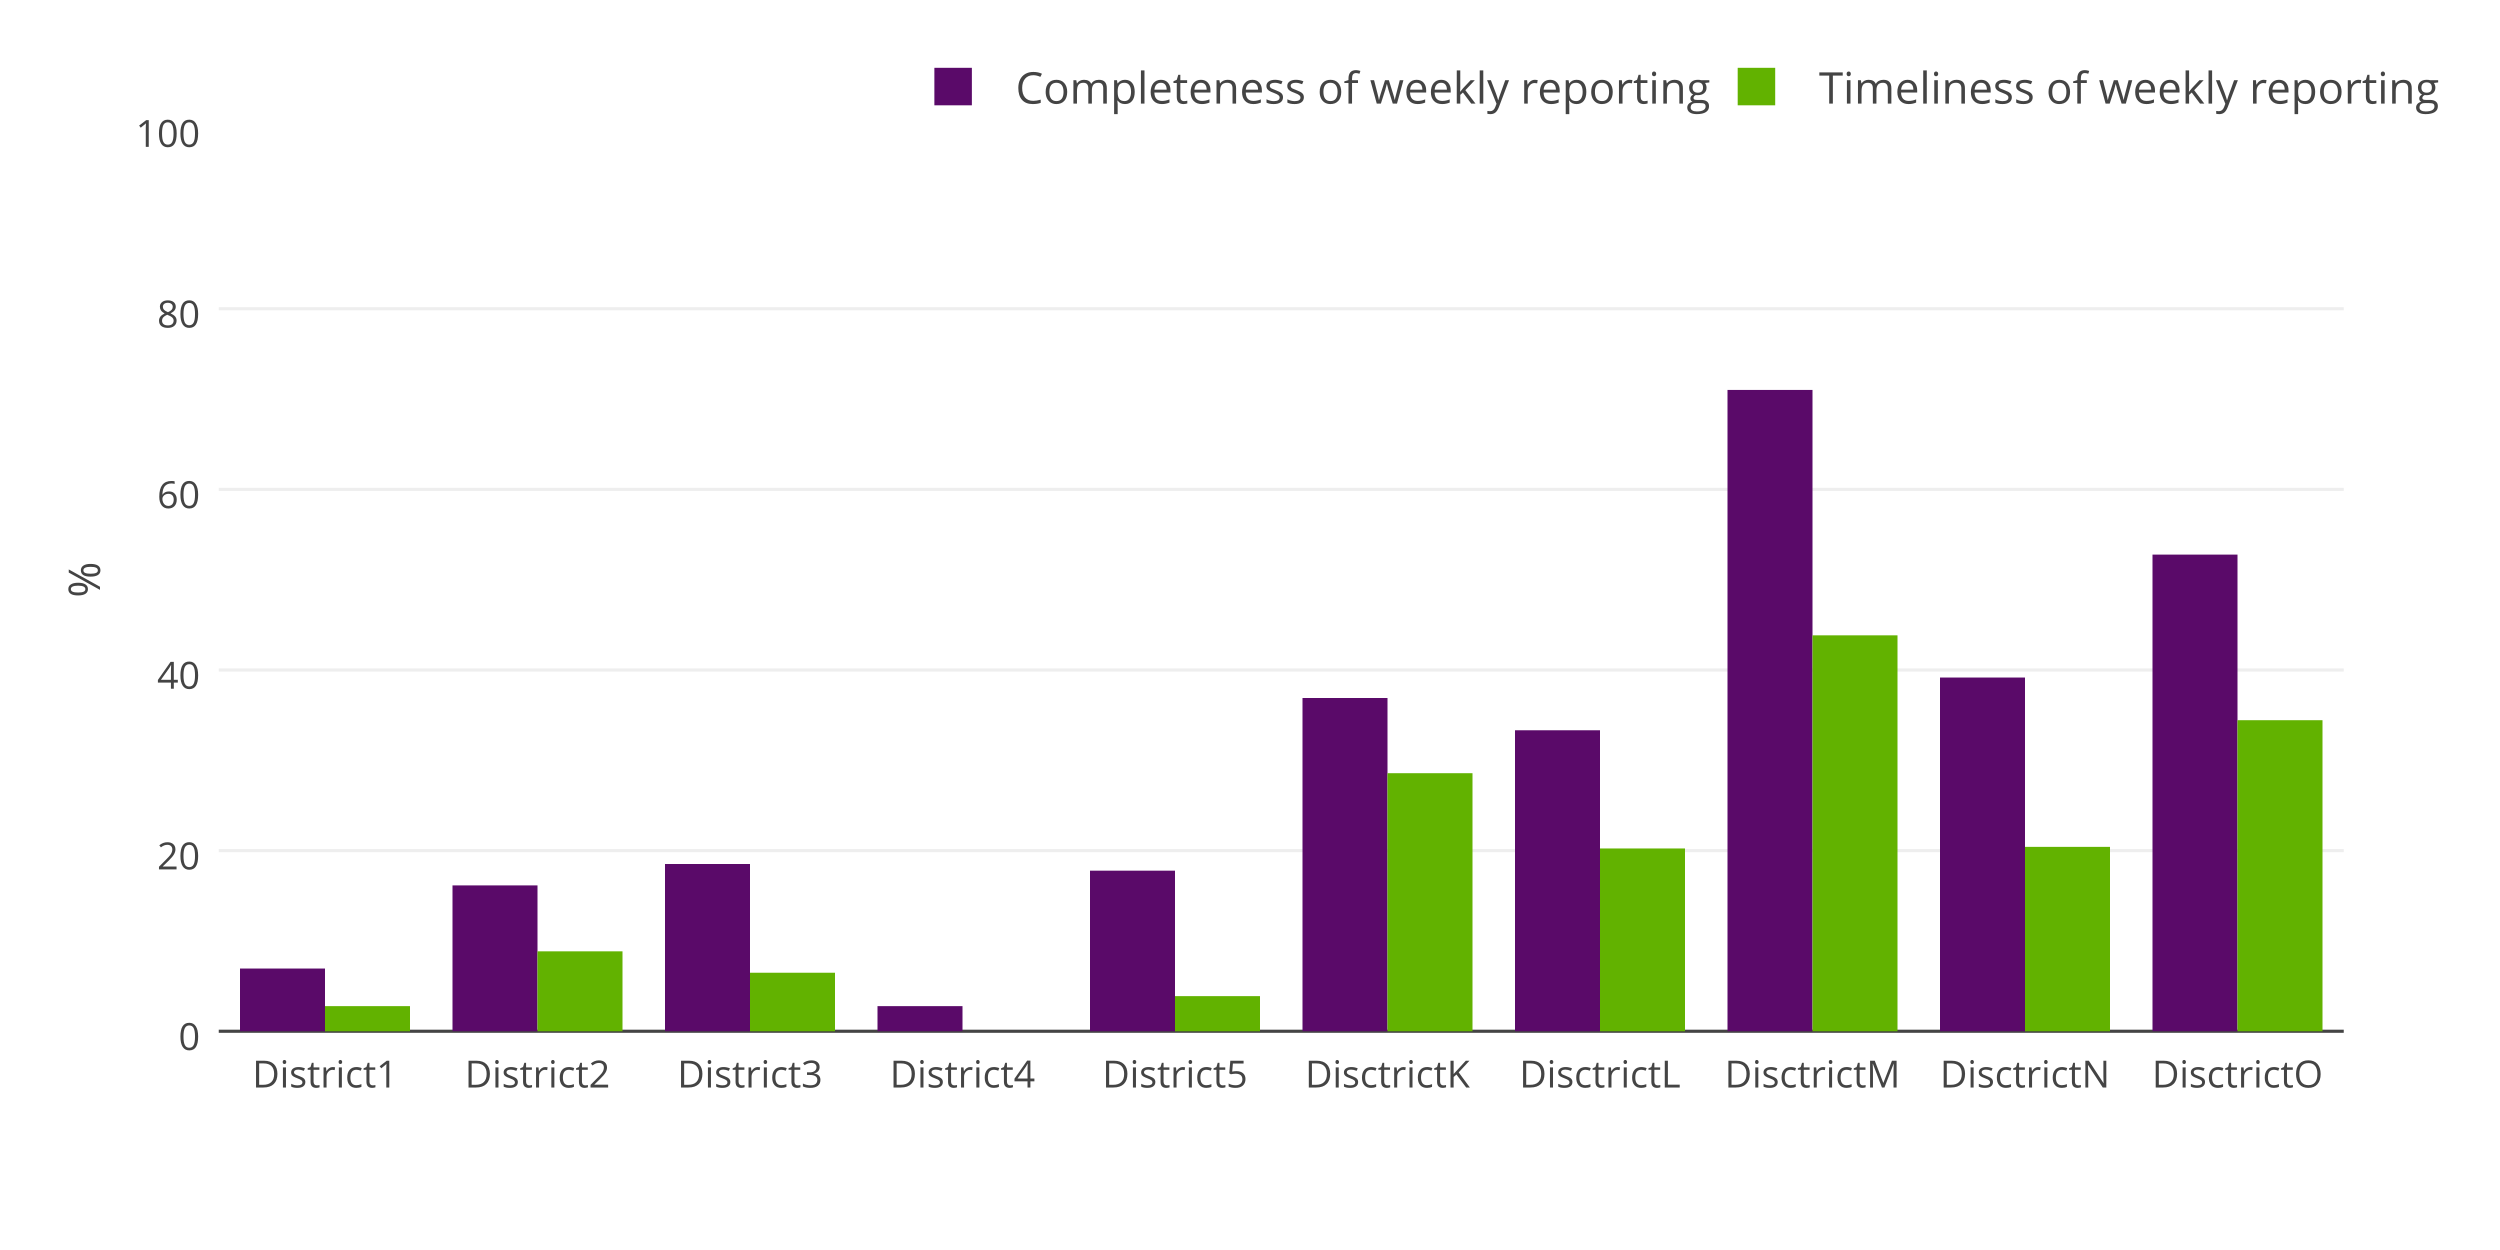
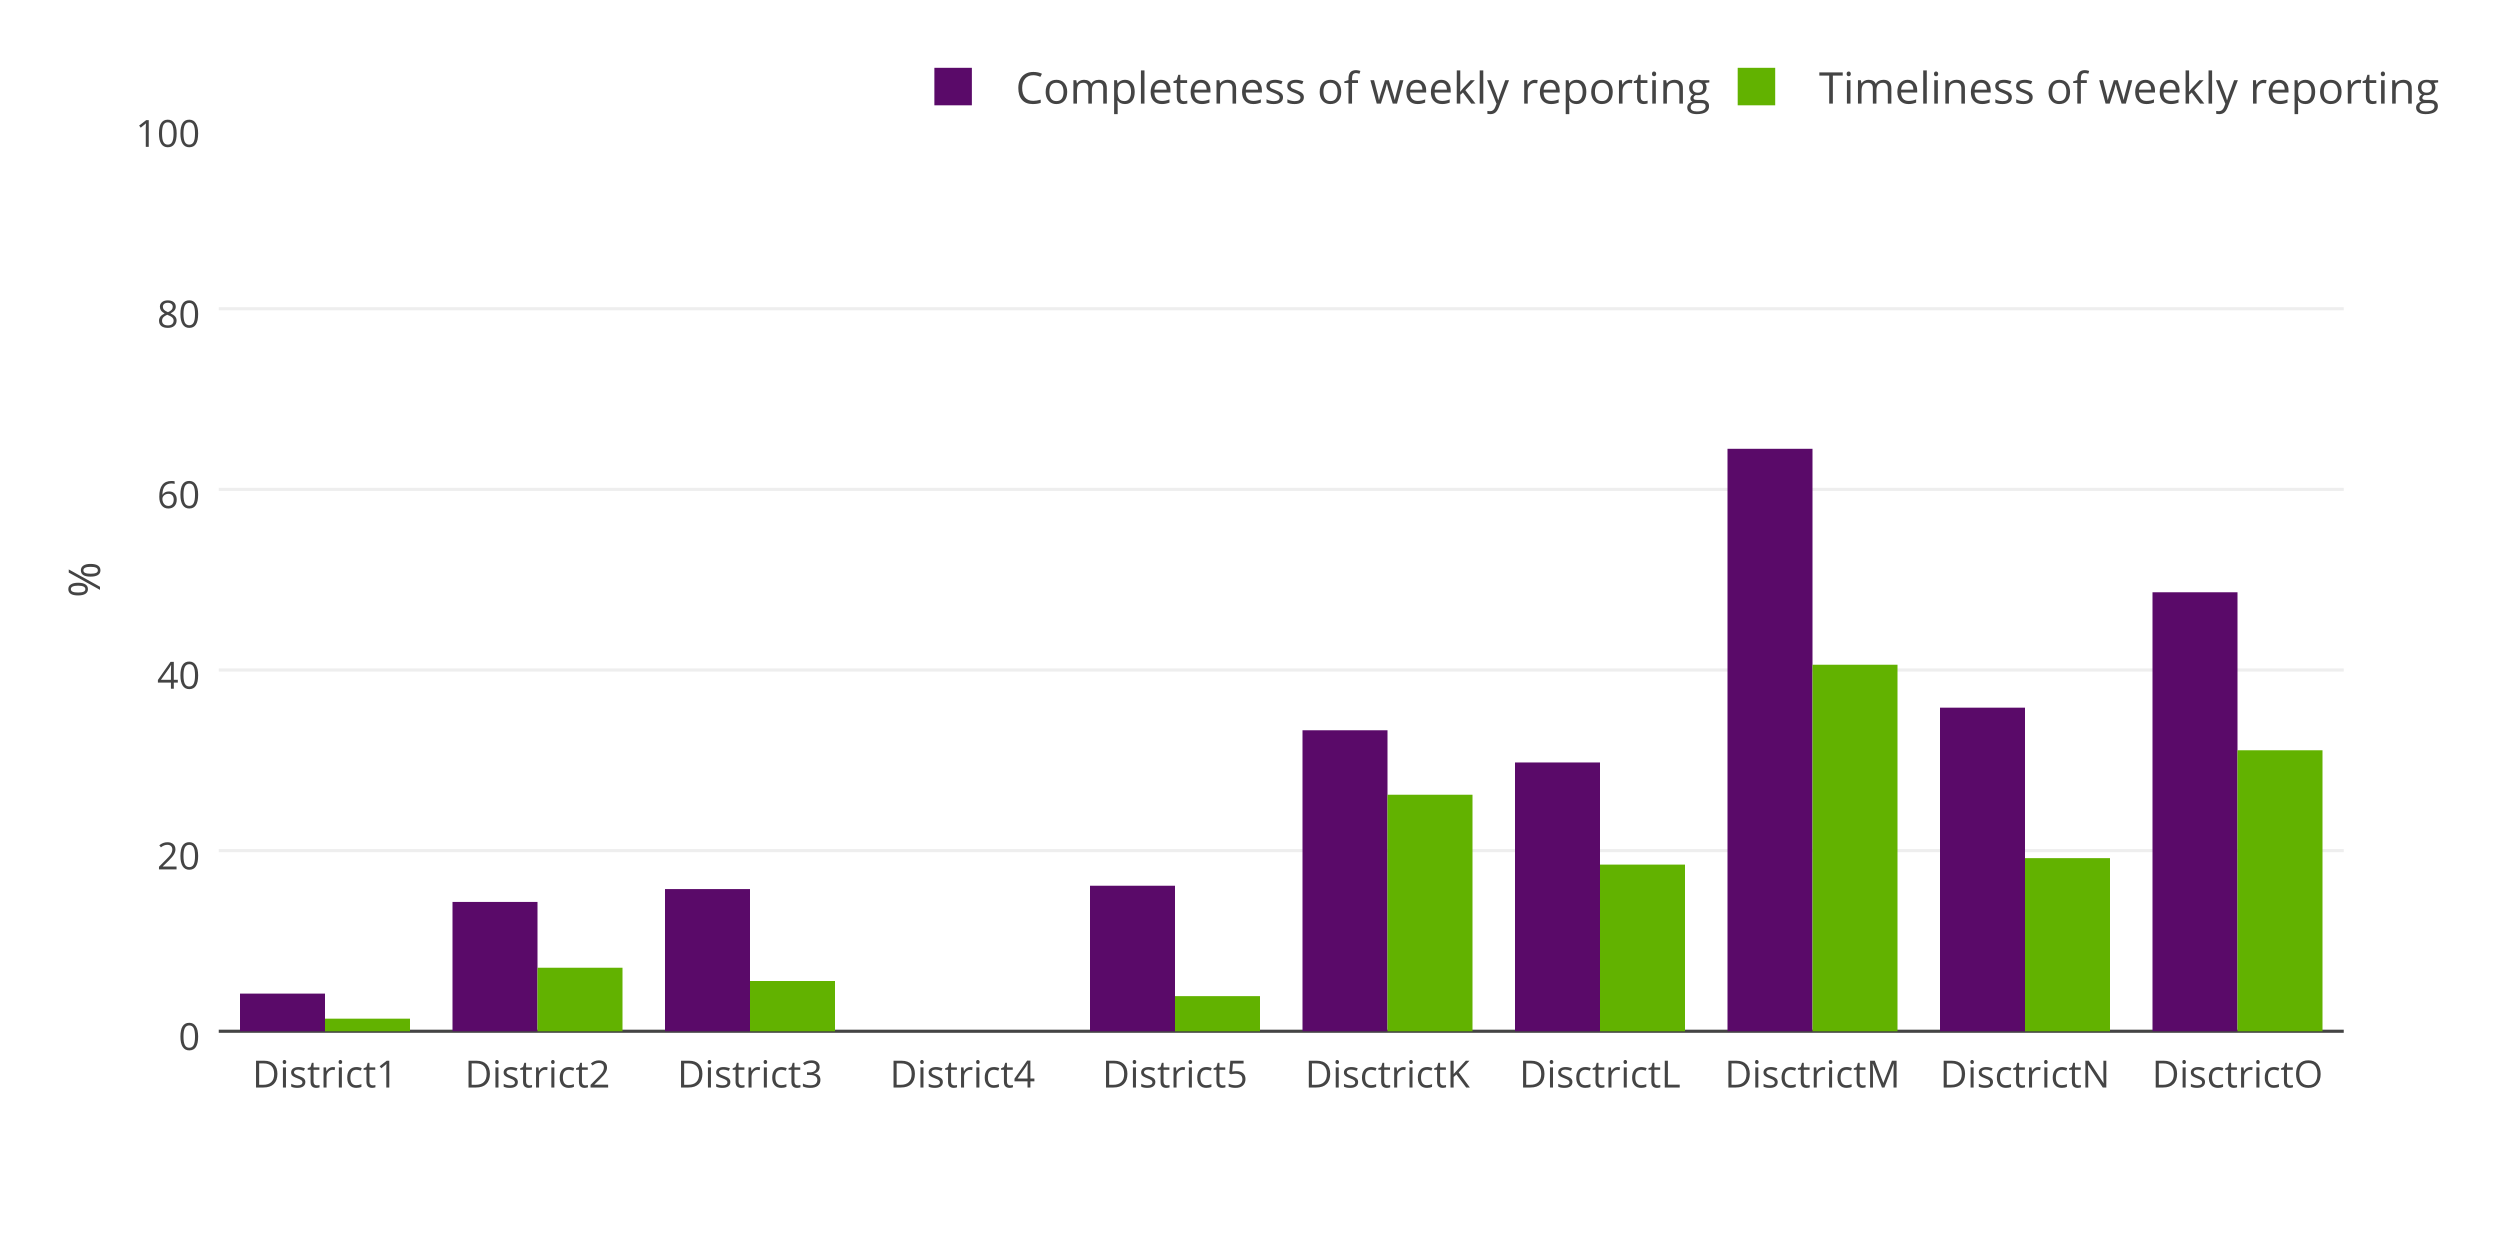
<svg xmlns="http://www.w3.org/2000/svg" class="main-svg" width="800" height="400" style="">
  <rect x="0" y="0" width="800" height="400" style="fill: rgb(255, 255, 255); fill-opacity: 1;" />
-   <defs id="defs-acc30f">
+   <defs id="defs-b2d7ff">
    <g class="gradients" />
    <g class="clips">
-       <clipPath class="axesclip" id="clipacc30fx">
+       <clipPath class="axesclip" id="clipb2d7ffx">
        <rect x="70" y="0" width="680" height="400" />
      </clipPath>
-       <clipPath class="axesclip" id="clipacc30fy">
+       <clipPath class="axesclip" id="clipb2d7ffy">
        <rect x="0" y="41" width="800" height="289" />
      </clipPath>
-       <clipPath class="axesclip" id="clipacc30fxy">
+       <clipPath class="axesclip" id="clipb2d7ffxy">
        <rect x="70" y="41" width="680" height="289" />
      </clipPath>
-       <clipPath class="plotclip" id="clipacc30fxyplot">
+       <clipPath class="plotclip" id="clipb2d7ffxyplot">
        <rect width="680" height="289" />
      </clipPath>
    </g>
  </defs>
  <g class="bglayer">
    <rect class="bg" x="66" y="37" width="688" height="297" style="fill: rgb(255, 255, 255); fill-opacity: 1; stroke-width: 0;" />
  </g>
  <g class="layer-below">
    <g class="imagelayer" />
    <g class="shapelayer" />
  </g>
  <g class="cartesianlayer">
    <g class="subplot xy">
      <g class="layer-subplot">
        <g class="shapelayer" />
        <g class="imagelayer" />
      </g>
      <g class="gridlayer" transform="translate(70,41)">
        <path class="ygrid crisp" d="M0,0h680" transform="translate(0,231.2)" style="stroke: rgb(238, 238, 238); stroke-opacity: 1; stroke-width: 1px;" />
        <path class="ygrid crisp" d="M0,0h680" transform="translate(0,173.4)" style="stroke: rgb(238, 238, 238); stroke-opacity: 1; stroke-width: 1px;" />
        <path class="ygrid crisp" d="M0,0h680" transform="translate(0,115.6)" style="stroke: rgb(238, 238, 238); stroke-opacity: 1; stroke-width: 1px;" />
        <path class="ygrid crisp" d="M0,0h680" transform="translate(0,57.8)" style="stroke: rgb(238, 238, 238); stroke-opacity: 1; stroke-width: 1px;" />
      </g>
      <g class="overgrid" />
      <g class="zerolinelayer" transform="translate(70,41)">
        <path class="yzl zl crisp" d="M0,0h680" transform="translate(0,289)" style="stroke: rgb(68, 68, 68); stroke-opacity: 1; stroke-width: 1px;" />
      </g>
      <g class="overzero" />
-       <g class="plot" transform="translate(70, 41)" clip-path="url(#clipacc30fxyplot)">
+       <g class="plot" transform="translate(70, 41)" clip-path="url(#clipb2d7ffxyplot)">
        <g class="imagelayer" />
        <g class="maplayer" />
        <g class="barlayer">
          <g class="trace bars" style="opacity: 1;">
            <g class="points">
              <g class="point">
-                 <path d="M6.8,289V268.94H34V289Z" style="stroke-width: 0px; fill: rgb(90, 10, 105); fill-opacity: 1;" />
-               </g>
-               <g class="point">
-                 <path d="M74.8,289V242.33H102V289Z" style="stroke-width: 0px; fill: rgb(90, 10, 105); fill-opacity: 1;" />
-               </g>
-               <g class="point">
-                 <path d="M142.8,289V235.48H170V289Z" style="stroke-width: 0px; fill: rgb(90, 10, 105); fill-opacity: 1;" />
-               </g>
-               <g class="point">
-                 <path d="M210.8,289V280.97H238V289Z" style="stroke-width: 0px; fill: rgb(90, 10, 105); fill-opacity: 1;" />
-               </g>
-               <g class="point">
-                 <path d="M278.8,289V237.62H306V289Z" style="stroke-width: 0px; fill: rgb(90, 10, 105); fill-opacity: 1;" />
-               </g>
-               <g class="point">
-                 <path d="M346.8,289V182.36H374V289Z" style="stroke-width: 0px; fill: rgb(90, 10, 105); fill-opacity: 1;" />
-               </g>
-               <g class="point">
-                 <path d="M414.8,289V192.68H442V289Z" style="stroke-width: 0px; fill: rgb(90, 10, 105); fill-opacity: 1;" />
-               </g>
-               <g class="point">
-                 <path d="M482.8,289V83.78H510V289Z" style="stroke-width: 0px; fill: rgb(90, 10, 105); fill-opacity: 1;" />
-               </g>
-               <g class="point">
-                 <path d="M550.8,289V175.8H578V289Z" style="stroke-width: 0px; fill: rgb(90, 10, 105); fill-opacity: 1;" />
-               </g>
-               <g class="point">
-                 <path d="M618.8,289V136.47H646V289Z" style="stroke-width: 0px; fill: rgb(90, 10, 105); fill-opacity: 1;" />
+                 <path d="M6.8,289V276.95H34V289Z" style="stroke-width: 0px; fill: rgb(90, 10, 105); fill-opacity: 1;" />
+               </g>
+               <g class="point">
+                 <path d="M74.8,289V247.62H102V289Z" style="stroke-width: 0px; fill: rgb(90, 10, 105); fill-opacity: 1;" />
+               </g>
+               <g class="point">
+                 <path d="M142.8,289V243.51H170V289Z" style="stroke-width: 0px; fill: rgb(90, 10, 105); fill-opacity: 1;" />
+               </g>
+               <g class="point">
+                 <path d="M278.8,289V242.44H306V289Z" style="stroke-width: 0px; fill: rgb(90, 10, 105); fill-opacity: 1;" />
+               </g>
+               <g class="point">
+                 <path d="M346.8,289V192.68H374V289Z" style="stroke-width: 0px; fill: rgb(90, 10, 105); fill-opacity: 1;" />
+               </g>
+               <g class="point">
+                 <path d="M414.8,289V202.99H442V289Z" style="stroke-width: 0px; fill: rgb(90, 10, 105); fill-opacity: 1;" />
+               </g>
+               <g class="point">
+                 <path d="M482.8,289V102.62H510V289Z" style="stroke-width: 0px; fill: rgb(90, 10, 105); fill-opacity: 1;" />
+               </g>
+               <g class="point">
+                 <path d="M550.8,289V185.45H578V289Z" style="stroke-width: 0px; fill: rgb(90, 10, 105); fill-opacity: 1;" />
+               </g>
+               <g class="point">
+                 <path d="M618.8,289V148.52H646V289Z" style="stroke-width: 0px; fill: rgb(90, 10, 105); fill-opacity: 1;" />
              </g>
            </g>
          </g>
          <g class="trace bars" style="opacity: 1;">
            <g class="points">
              <g class="point">
-                 <path d="M34,289V280.97H61.2V289Z" style="stroke-width: 0px; fill: rgb(98, 178, 0); fill-opacity: 1;" />
-               </g>
-               <g class="point">
-                 <path d="M102,289V263.42H129.2V289Z" style="stroke-width: 0px; fill: rgb(98, 178, 0); fill-opacity: 1;" />
-               </g>
-               <g class="point">
-                 <path d="M170,289V270.27H197.2V289Z" style="stroke-width: 0px; fill: rgb(98, 178, 0); fill-opacity: 1;" />
+                 <path d="M34,289V284.98H61.2V289Z" style="stroke-width: 0px; fill: rgb(98, 178, 0); fill-opacity: 1;" />
+               </g>
+               <g class="point">
+                 <path d="M102,289V268.68H129.2V289Z" style="stroke-width: 0px; fill: rgb(98, 178, 0); fill-opacity: 1;" />
+               </g>
+               <g class="point">
+                 <path d="M170,289V272.93H197.2V289Z" style="stroke-width: 0px; fill: rgb(98, 178, 0); fill-opacity: 1;" />
              </g>
              <g class="point">
                <path d="M306,289V277.76H333.2V289Z" style="stroke-width: 0px; fill: rgb(98, 178, 0); fill-opacity: 1;" />
              </g>
              <g class="point">
-                 <path d="M374,289V206.43H401.2V289Z" style="stroke-width: 0px; fill: rgb(98, 178, 0); fill-opacity: 1;" />
-               </g>
-               <g class="point">
-                 <path d="M442,289V230.51H469.2V289Z" style="stroke-width: 0px; fill: rgb(98, 178, 0); fill-opacity: 1;" />
-               </g>
-               <g class="point">
-                 <path d="M510,289V162.3H537.2V289Z" style="stroke-width: 0px; fill: rgb(98, 178, 0); fill-opacity: 1;" />
-               </g>
-               <g class="point">
-                 <path d="M578,289V229.99H605.2V289Z" style="stroke-width: 0px; fill: rgb(98, 178, 0); fill-opacity: 1;" />
-               </g>
-               <g class="point">
-                 <path d="M646,289V189.47H673.2V289Z" style="stroke-width: 0px; fill: rgb(98, 178, 0); fill-opacity: 1;" />
+                 <path d="M374,289V213.31H401.2V289Z" style="stroke-width: 0px; fill: rgb(98, 178, 0); fill-opacity: 1;" />
+               </g>
+               <g class="point">
+                 <path d="M442,289V235.68H469.2V289Z" style="stroke-width: 0px; fill: rgb(98, 178, 0); fill-opacity: 1;" />
+               </g>
+               <g class="point">
+                 <path d="M510,289V171.72H537.2V289Z" style="stroke-width: 0px; fill: rgb(98, 178, 0); fill-opacity: 1;" />
+               </g>
+               <g class="point">
+                 <path d="M578,289V233.6H605.2V289Z" style="stroke-width: 0px; fill: rgb(98, 178, 0); fill-opacity: 1;" />
+               </g>
+               <g class="point">
+                 <path d="M646,289V199.09H673.2V289Z" style="stroke-width: 0px; fill: rgb(98, 178, 0); fill-opacity: 1;" />
              </g>
            </g>
          </g>
        </g>
        <g class="carpetlayer" />
        <g class="boxlayer" />
        <g class="scatterlayer" />
      </g>
      <g class="overplot" />
      <path class="xlines crisp" transform="translate(70,41)" d="M-5,293.5h690" style="fill: none; stroke-width: 1px; stroke: rgb(0, 0, 0); stroke-opacity: 0;" />
      <path class="ylines crisp" transform="translate(70,41)" d="M-4.5,-5v298" stroke-width="1px" style="fill: none; stroke: rgb(0, 0, 0); stroke-opacity: 0;" />
      <g class="overlines" />
      <g class="xaxislayer" transform="translate(70,41)">
        <g class="xtick">
          <text text-anchor="middle" x="0" y="307" transform="translate(34,0)" style="font-family: 'Open Sans', verdana, arial, sans-serif; font-size: 12px; fill: rgb(68, 68, 68); fill-opacity: 1; visibility: visible; white-space: pre;" data-bb="58">District1</text>
        </g>
        <g class="xtick">
          <text text-anchor="middle" x="0" y="307" transform="translate(102,0)" style="font-family: 'Open Sans', verdana, arial, sans-serif; font-size: 12px; fill: rgb(68, 68, 68); fill-opacity: 1; visibility: visible; white-space: pre;" data-bb="59">District2</text>
        </g>
        <g class="xtick">
          <text text-anchor="middle" x="0" y="307" transform="translate(170,0)" style="font-family: 'Open Sans', verdana, arial, sans-serif; font-size: 12px; fill: rgb(68, 68, 68); fill-opacity: 1; visibility: visible; white-space: pre;" data-bb="60">District3</text>
        </g>
        <g class="xtick">
          <text text-anchor="middle" x="0" y="307" transform="translate(238,0)" style="font-family: 'Open Sans', verdana, arial, sans-serif; font-size: 12px; fill: rgb(68, 68, 68); fill-opacity: 1; visibility: visible; white-space: pre;" data-bb="61">District4</text>
        </g>
        <g class="xtick">
          <text text-anchor="middle" x="0" y="307" transform="translate(306,0)" style="font-family: 'Open Sans', verdana, arial, sans-serif; font-size: 12px; fill: rgb(68, 68, 68); fill-opacity: 1; visibility: visible; white-space: pre;" data-bb="62">District5</text>
        </g>
        <g class="xtick">
          <text text-anchor="middle" x="0" y="307" transform="translate(374,0)" style="font-family: 'Open Sans', verdana, arial, sans-serif; font-size: 12px; fill: rgb(68, 68, 68); fill-opacity: 1; visibility: visible; white-space: pre;" data-bb="63">DisctrictK</text>
        </g>
        <g class="xtick">
          <text text-anchor="middle" x="0" y="307" transform="translate(442,0)" style="font-family: 'Open Sans', verdana, arial, sans-serif; font-size: 12px; fill: rgb(68, 68, 68); fill-opacity: 1; visibility: visible; white-space: pre;" data-bb="64">DisctrictL</text>
        </g>
        <g class="xtick">
          <text text-anchor="middle" x="0" y="307" transform="translate(510,0)" style="font-family: 'Open Sans', verdana, arial, sans-serif; font-size: 12px; fill: rgb(68, 68, 68); fill-opacity: 1; visibility: visible; white-space: pre;" data-bb="65">DisctrictM</text>
        </g>
        <g class="xtick">
          <text text-anchor="middle" x="0" y="307" transform="translate(578,0)" style="font-family: 'Open Sans', verdana, arial, sans-serif; font-size: 12px; fill: rgb(68, 68, 68); fill-opacity: 1; visibility: visible; white-space: pre;" data-bb="66">DisctrictN</text>
        </g>
        <g class="xtick">
          <text text-anchor="middle" x="0" y="307" transform="translate(646,0)" style="font-family: 'Open Sans', verdana, arial, sans-serif; font-size: 12px; fill: rgb(68, 68, 68); fill-opacity: 1; visibility: visible; white-space: pre;" data-bb="67">DisctrictO</text>
        </g>
      </g>
      <g class="yaxislayer" transform="translate(70,41)">
        <g class="ytick" data-bb="69">
          <text text-anchor="end" x="-6" y="6" transform="translate(0,289)" style="font-family: 'Open Sans', verdana, arial, sans-serif; font-size: 12px; fill: rgb(68, 68, 68); fill-opacity: 1; visibility: visible; white-space: pre;">0</text>
        </g>
        <g class="ytick" data-bb="70">
          <text text-anchor="end" x="-6" y="6" transform="translate(0,231.2)" style="font-family: 'Open Sans', verdana, arial, sans-serif; font-size: 12px; fill: rgb(68, 68, 68); fill-opacity: 1; visibility: visible; white-space: pre;">20</text>
        </g>
        <g class="ytick" data-bb="71">
          <text text-anchor="end" x="-6" y="6" transform="translate(0,173.4)" style="font-family: 'Open Sans', verdana, arial, sans-serif; font-size: 12px; fill: rgb(68, 68, 68); fill-opacity: 1; visibility: visible; white-space: pre;">40</text>
        </g>
        <g class="ytick" data-bb="72">
          <text text-anchor="end" x="-6" y="6" transform="translate(0,115.6)" style="font-family: 'Open Sans', verdana, arial, sans-serif; font-size: 12px; fill: rgb(68, 68, 68); fill-opacity: 1; visibility: visible; white-space: pre;">60</text>
        </g>
        <g class="ytick" data-bb="73">
          <text text-anchor="end" x="-6" y="6" transform="translate(0,57.8)" style="font-family: 'Open Sans', verdana, arial, sans-serif; font-size: 12px; fill: rgb(68, 68, 68); fill-opacity: 1; visibility: visible; white-space: pre;">80</text>
        </g>
        <g class="ytick" data-bb="74">
          <text text-anchor="end" x="-6" y="6" transform="translate(0,0)" style="font-family: 'Open Sans', verdana, arial, sans-serif; font-size: 12px; fill: rgb(68, 68, 68); fill-opacity: 1; visibility: visible; white-space: pre;">100</text>
        </g>
      </g>
      <g class="overaxes" />
    </g>
  </g>
  <g class="ternarylayer" />
  <g class="geolayer" />
  <g class="layer-above">
    <g class="imagelayer" />
    <g class="shapelayer" />
  </g>
  <g class="pielayer" />
  <g class="glimages" />
-   <defs id="topdefs-acc30f">
-     <clipPath id="legendacc30f">
+   <defs id="topdefs-b2d7ff">
+     <clipPath id="legendb2d7ff">
      <rect width="515" height="32" x="0" y="0" />
    </clipPath>
  </defs>
  <g class="infolayer">
    <g class="g-gtitle" />
    <g class="g-xtitle" />
    <g class="g-ytitle" data-bb="68">
      <text class="ytitle" transform="rotate(-90,32,185.5) translate(0, 0)" x="32" y="185.5" text-anchor="middle" style="font-family: 'Open Sans', verdana, arial, sans-serif; font-size: 14px; fill: rgb(68, 68, 68); opacity: 1; font-weight: normal; white-space: pre; visibility: visible;">%</text>
    </g>
    <g class="legend" pointer-events="all" transform="translate(285, 12.1)">
      <rect class="bg" shape-rendering="crispEdges" style="stroke: rgb(68, 68, 68); stroke-opacity: 1; fill: rgb(255, 255, 255); fill-opacity: 1; stroke-width: 0px;" width="515" height="32" x="0" y="0" />
-       <g class="scrollbox" transform="translate(0, 0)" clip-path="url(#legendacc30f)">
+       <g class="scrollbox" transform="translate(0, 0)" clip-path="url(#legendb2d7ff)">
        <g class="groups">
          <g class="traces" transform="translate(0, 15.6)" style="opacity: 1;">
            <g class="layers" style="opacity: 1;">
              <g class="legendfill" />
              <g class="legendlines" />
              <g class="legendsymbols">
                <g class="legendpoints">
                  <path class="legendbar" d="M6,6H-6V-6H6Z" transform="translate(20,0)" style="stroke-width: 0px; fill: rgb(90, 10, 105); fill-opacity: 1;" />
                </g>
              </g>
            </g>
            <text class="legendtext user-select-none" x="40" y="5.46" style="text-anchor: start; font-family: 'Open Sans', verdana, arial, sans-serif; font-size: 14px; fill: rgb(68, 68, 68); fill-opacity: 1; white-space: pre; visibility: visible;" data-bb="75">Completeness of weekly reporting</text>
            <rect class="legendtoggle" pointer-events="all" style="cursor: pointer; fill: rgb(0, 0, 0); fill-opacity: 0;" x="0" y="-10.6" width="515" height="21.2" />
          </g>
          <g class="traces" transform="translate(257.0623, 15.6)" style="opacity: 1;">
            <g class="layers" style="opacity: 1;">
              <g class="legendfill" />
              <g class="legendlines" />
              <g class="legendsymbols">
                <g class="legendpoints">
                  <path class="legendbar" d="M6,6H-6V-6H6Z" transform="translate(20,0)" style="stroke-width: 0px; fill: rgb(98, 178, 0); fill-opacity: 1;" />
                </g>
              </g>
            </g>
            <text class="legendtext user-select-none" x="40" y="5.46" style="text-anchor: start; font-family: 'Open Sans', verdana, arial, sans-serif; font-size: 14px; fill: rgb(68, 68, 68); fill-opacity: 1; white-space: pre; visibility: visible;" data-bb="76">Timeliness of weekly reporting</text>
            <rect class="legendtoggle" pointer-events="all" x="0" y="-10.6" width="515" height="21.2" style="cursor: pointer; fill: rgb(0, 0, 0); fill-opacity: 0;" />
          </g>
        </g>
      </g>
      <rect class="scrollbar" rx="20" ry="2" width="0" height="0" style="fill: rgb(128, 139, 164); fill-opacity: 1;" />
    </g>
  </g>
</svg>
